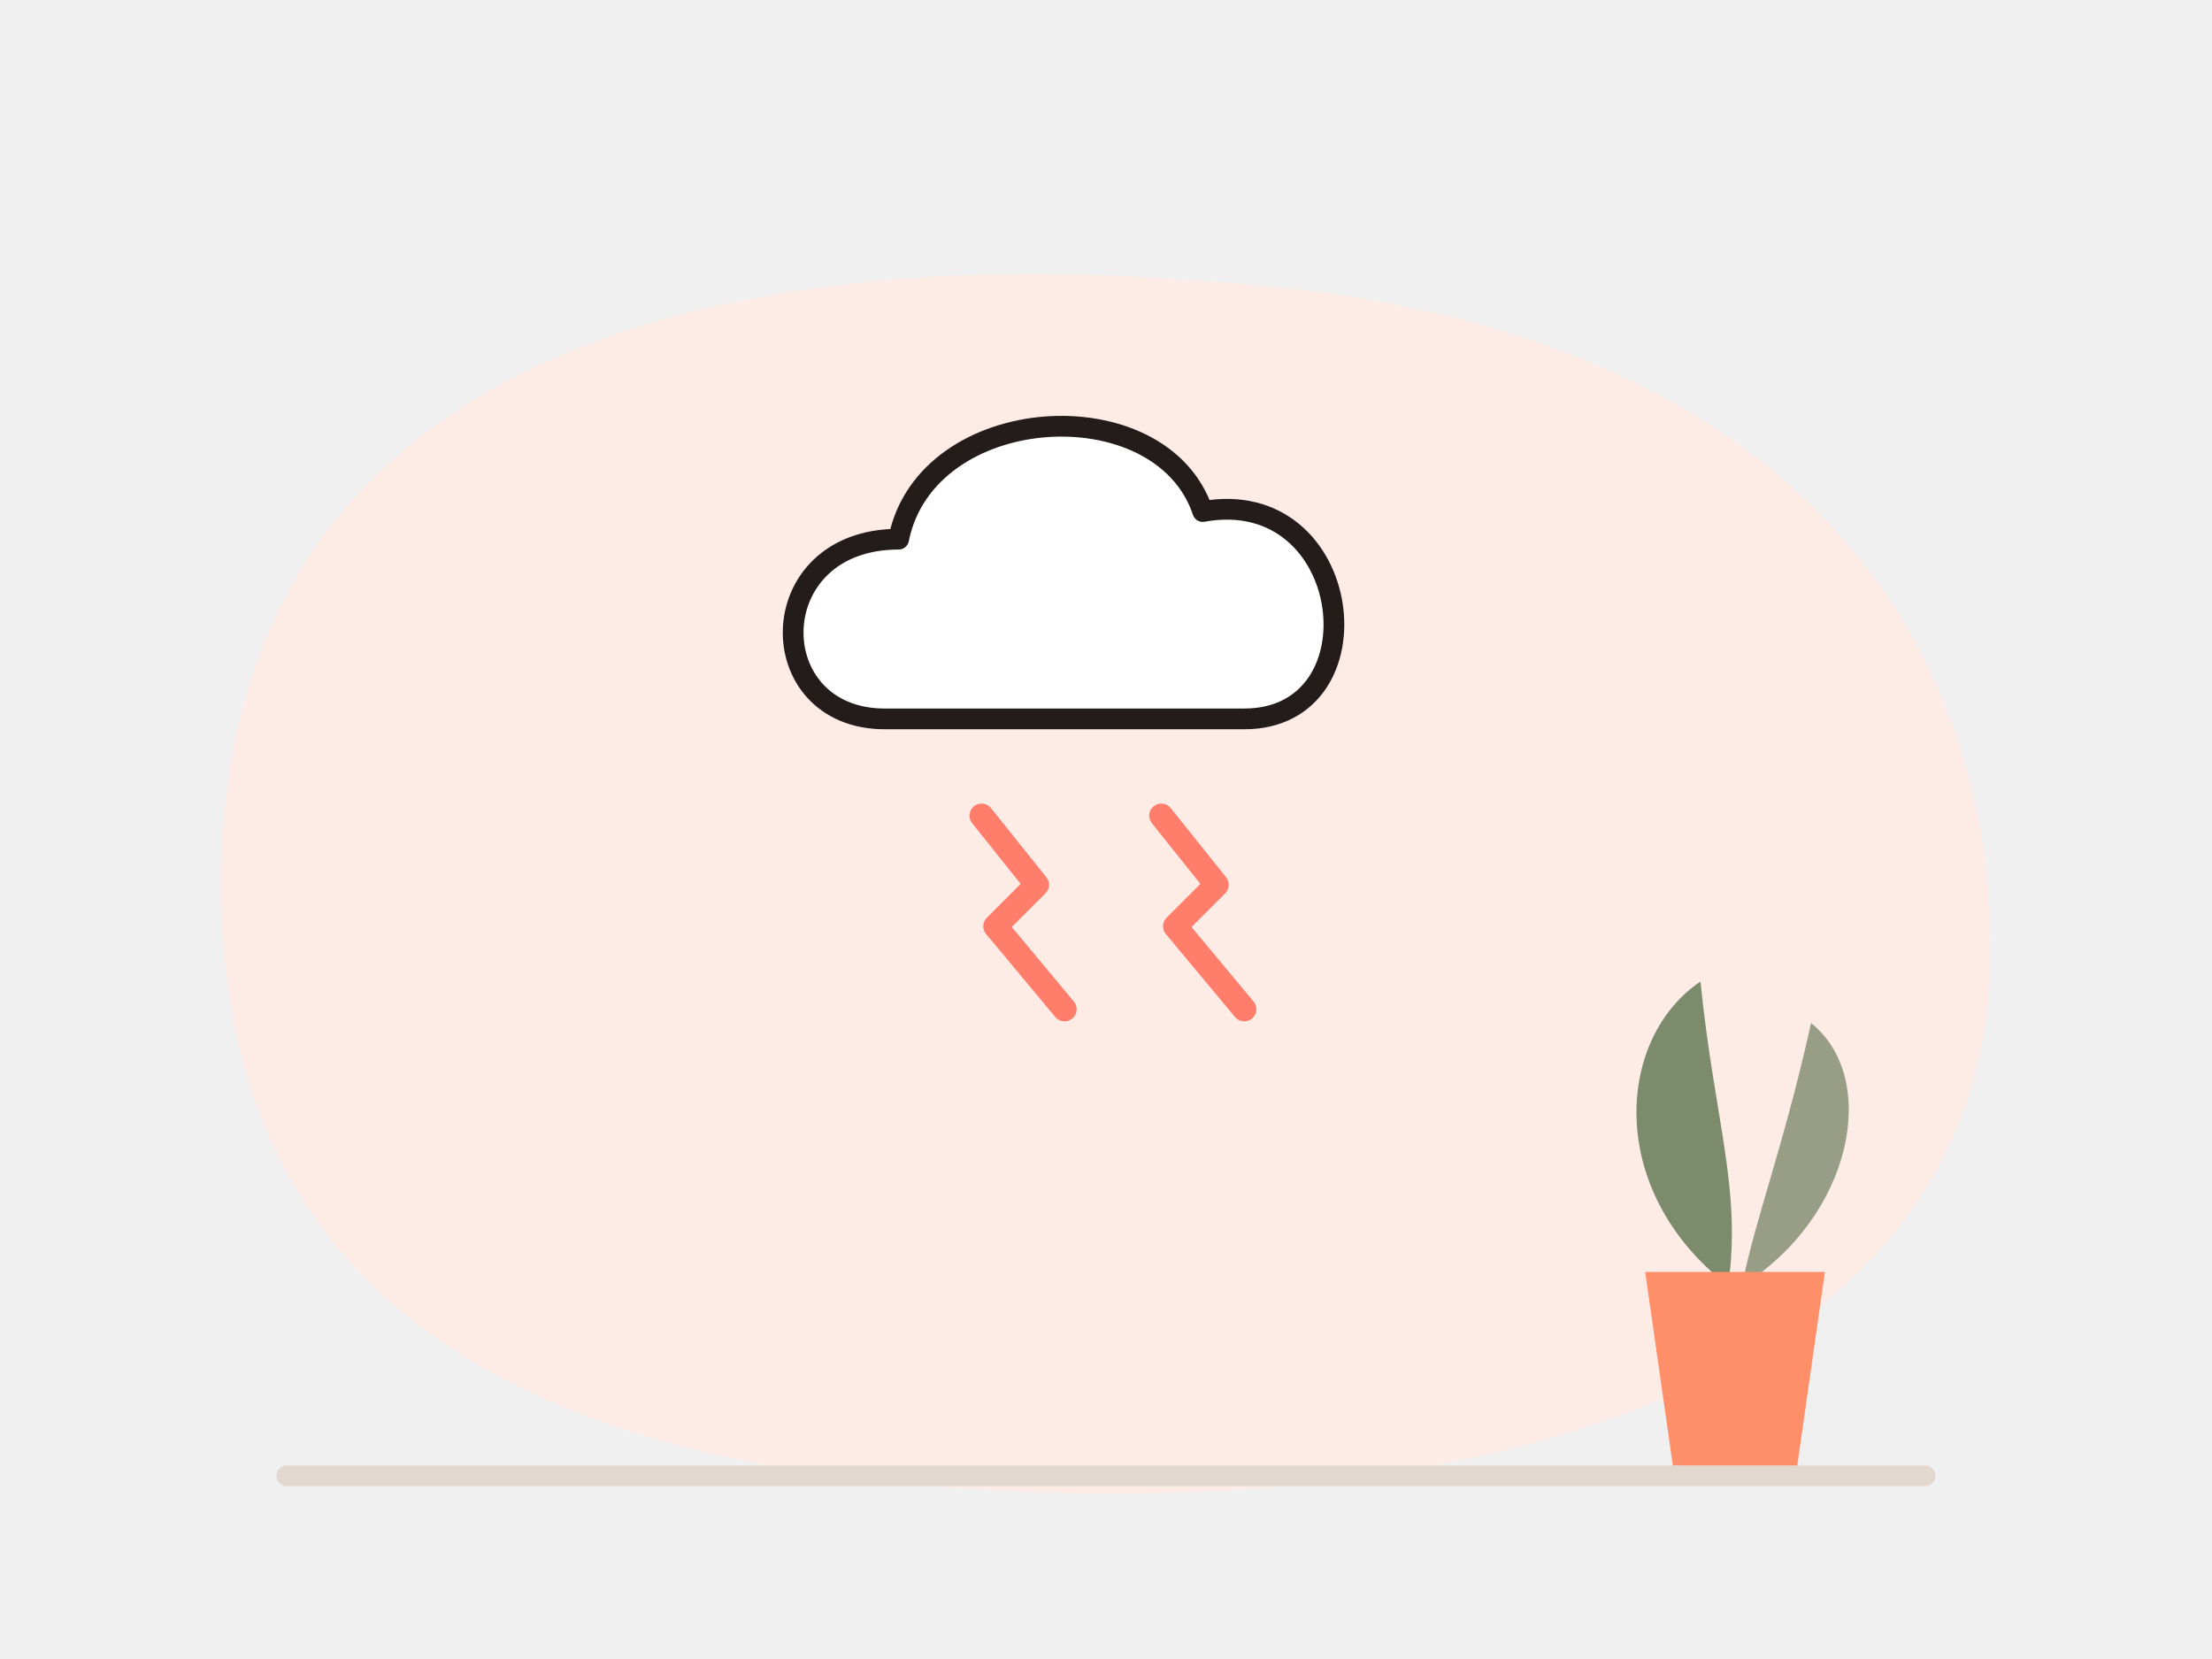
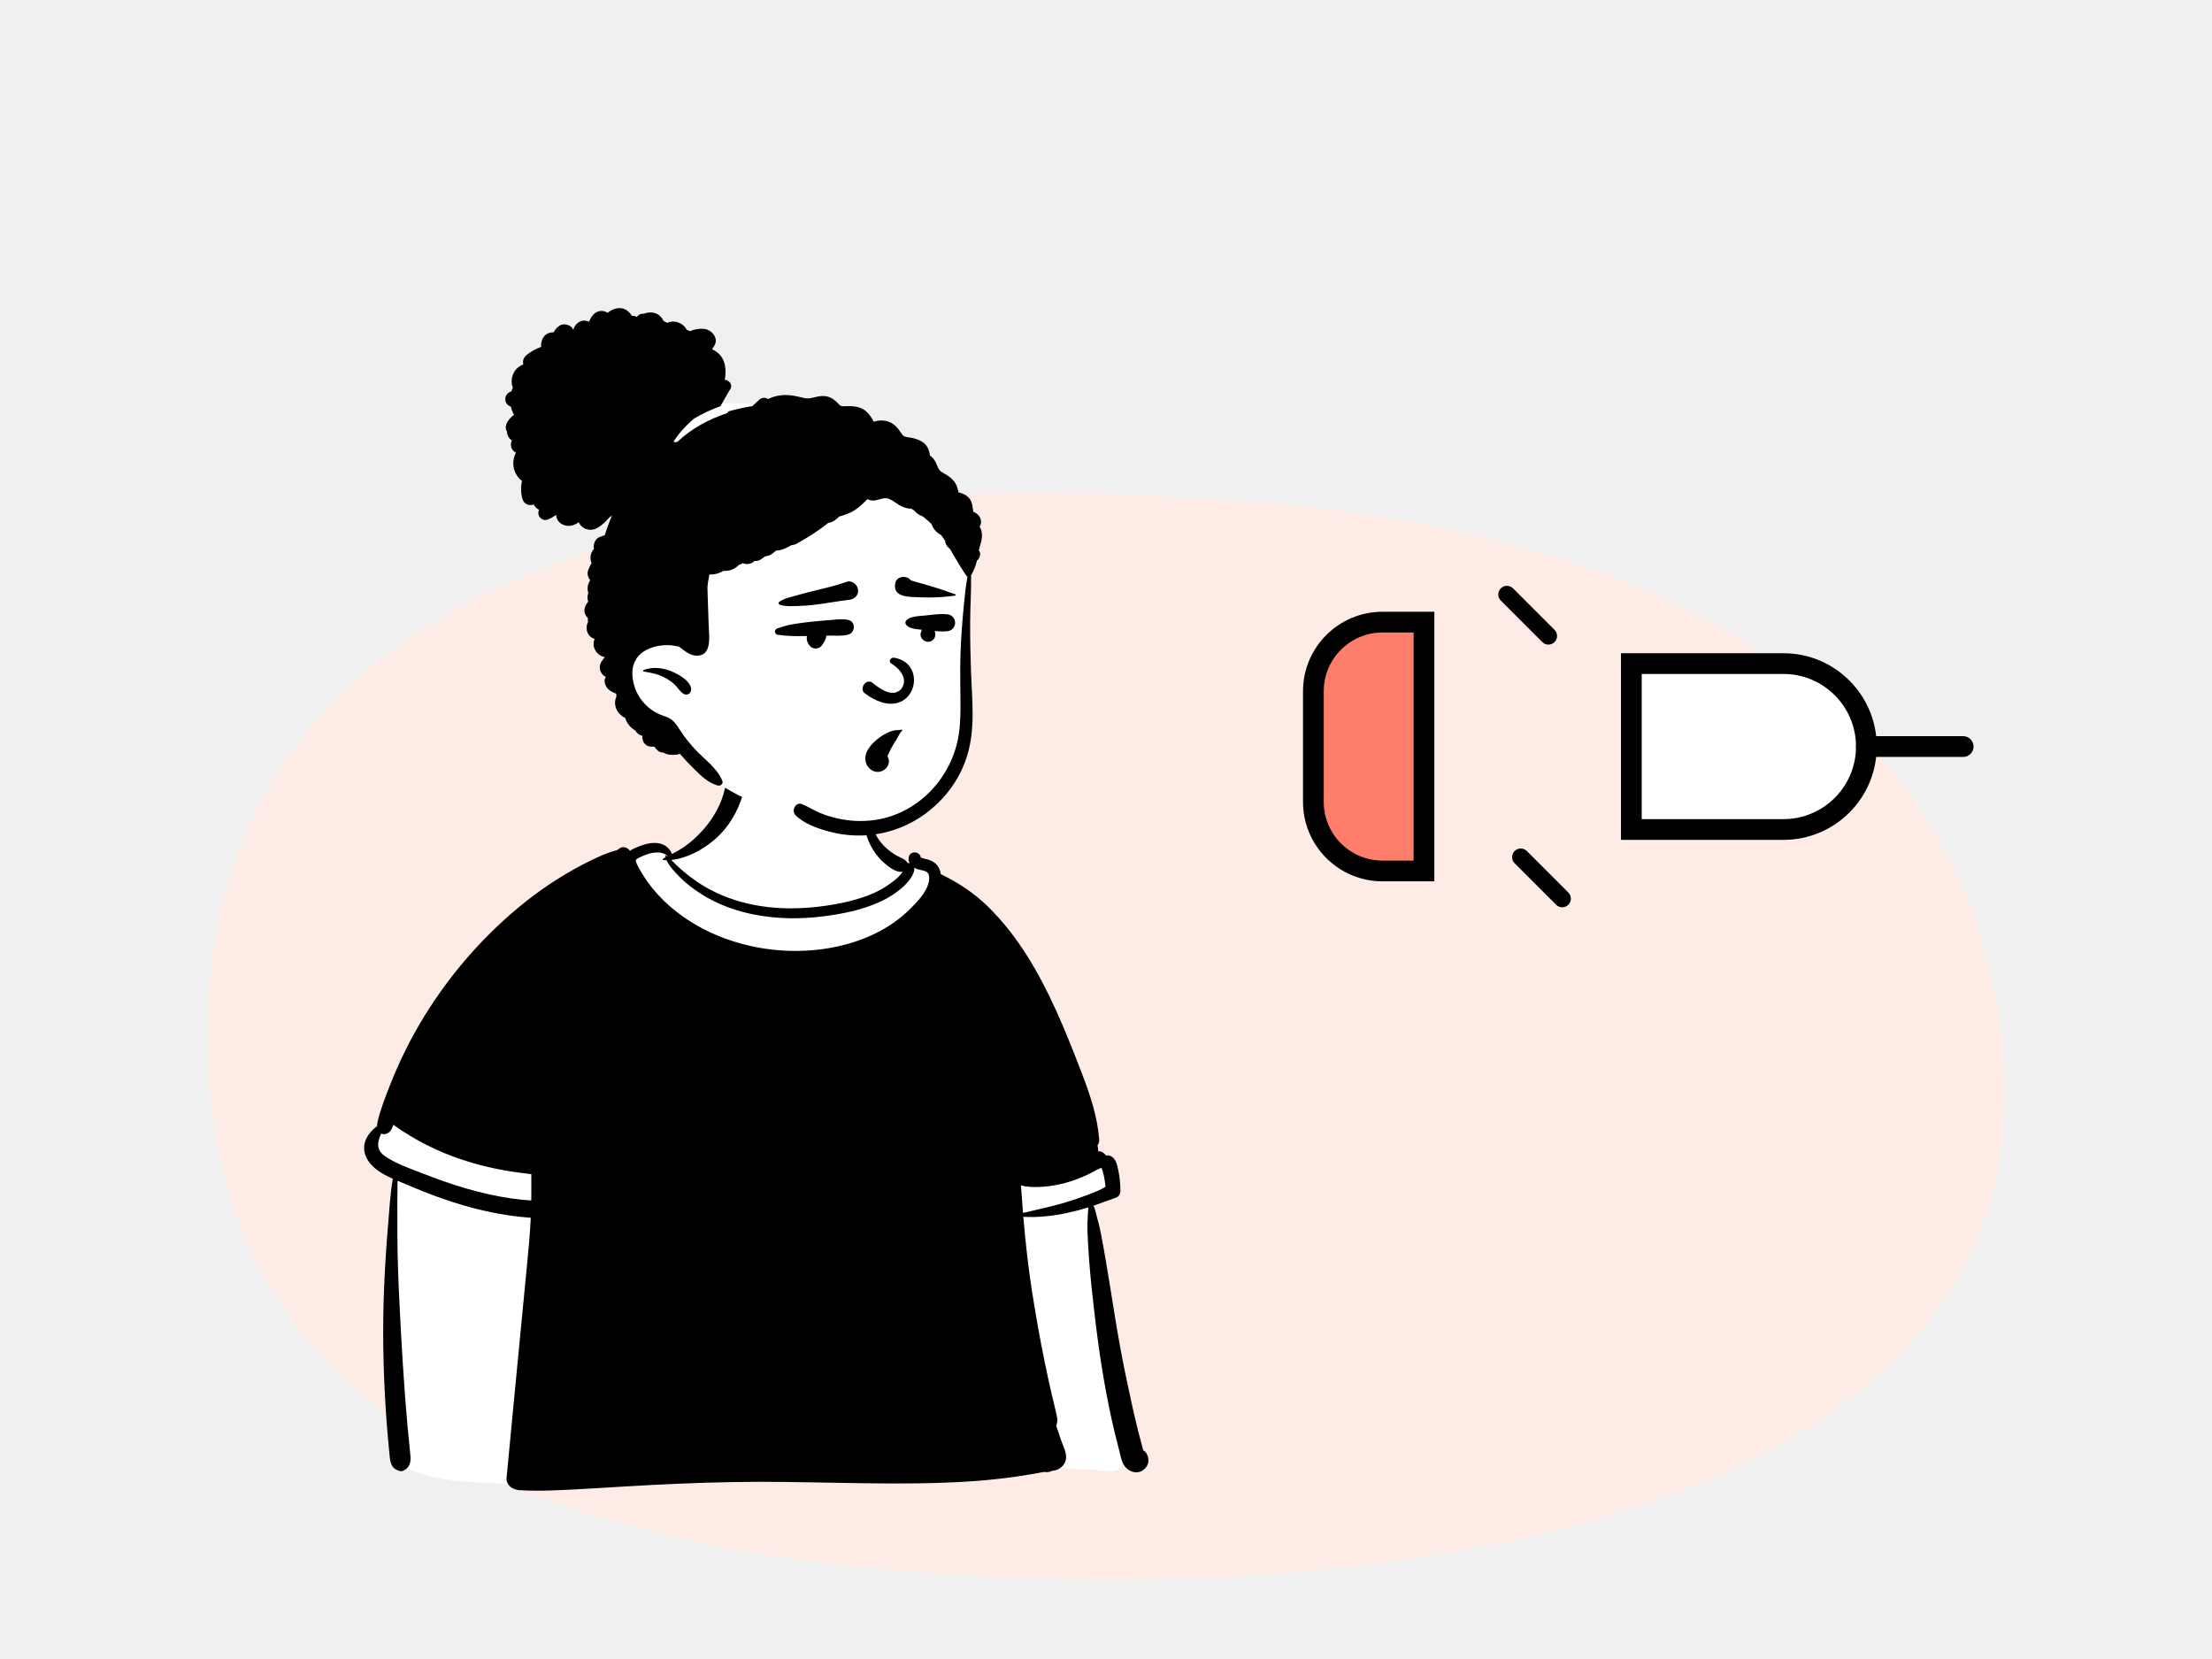
<svg xmlns="http://www.w3.org/2000/svg" width="320" height="240" viewBox="0 0 320 240">
-   <path fill="#fdece6" d="M32 128c0-82.8 83.2-92 140.8-87.4C262.4 45.2 288 95.8 288 137.2c0 64.4-76.8 82.8-147.2 78.2C57.6 210.8 32 174 32 128" />
-   <rect width="240" height="3" x="40" y="212" fill="#e3d8cf" rx="1.5" />
-   <path fill="#fff" stroke="#241c1b" stroke-linejoin="round" stroke-width="3" d="M128 104c-18 0-18-26 2-26 4-20 38-22 44-4 22-4 26 30 6 30Z" />
-   <path fill="none" stroke="#fe7d6b" stroke-linecap="round" stroke-linejoin="round" stroke-width="3.5" d="m142 118 8 10-6 6 10 12m14-28 8 10-6 6 10 12" />
-   <path fill="#7d8b6d" d="M250 186c-18-14-16-36-4-44 2 20 6 30 4 44" />
-   <path fill="#7d8b6d" d="M252 186c16-10 20-30 10-38-4 18-8 28-10 38" opacity=".8" />
-   <path fill="#ff8f68" d="M238 184h26l-4 28h-18Z" />
+   <path fill="#fdece6" d="M30 150c0-73.8 84.5-82 143-77.9 91 4.1 117 49.2 117 86.1 0 57.4-78 73.8-149.5 69.7C56 223.8 30 191 30 150" />
+   <path fill="#fff" stroke="#000" stroke-width="3" d="M236 96h22a12 12 0 0 1 0 24h-22z" />
+   <path stroke="#000" stroke-linecap="round" stroke-width="3" d="M270 108h14m-78-8h-10m10 16h-10" />
+   <path fill="#fe7d6b" stroke="#000" stroke-width="3" d="M206 90v36h-6a10 10 0 0 1-10-10v-16a10 10 0 0 1 10-10z" />
+   <path stroke="#000" stroke-linecap="round" stroke-width="2.5" d="m218 86 6 6m2 38-6-6" />
+   <svg width="160" height="216" x="30" y="24" viewBox="0 0 240 324">
+     <g fill="none" fill-rule="evenodd">
+       <path fill="#fff" d="M55.205 285.48q3.794.234 7.587.373c33.07 1.233 66.113-2.538 99.163-3.363 11.509-.303 22.959-.152 34.439.772 1.124.09 2.41-1.12 2.272-2.273-2.12-18.315-4.774-36.58-6.149-54.97 0-.973.125-1.944.459-2.86.063-.072.39-.878.68-.928-.095.07.335-.053.061-.032 1.66-.272 3.288-2.064 2.083-3.779-12.408-19.025-29.346-36.39-34.796-58.987-1.287-6.11-5.937-6.487-10.892-9.007-1.545-.92-5.325-3.467-5.94-5.238-1.47-6.384 1.118-12.637-6.442-15.22-4.99-1.385-13.811-2.556-18.86-1.096-6.16 2.05-5.7 8.995-9.272 13.772-1.848 2.763-4.998 6.546-7.907 6.97-1.41.205-2.448-2.648-3.855-2.452-21.941 5.331-51.834 41.697-61.265 61.828-2.125 6.336 4.729 4.425 4.308 10.793-.52 12.08-1.654 27.546-.981 39.642.63 7.02.164 14.376 2.345 21.132-.587.713.257 1.433.945 1.743.867 1.476 9.4 2.975 12.017 3.18" />
+       <path fill="#000" d="M112.327 135.035c.57-2.568 4.655-1.466 3.955 1.09-1.083 3.955-3.331 7.692-6.504 10.315-2.451 2.025-5.791 3.831-9.104 4.165.31.303.608.626.921.935a29 29 0 0 0 2.229 1.978c1.589 1.285 3.24 2.44 5.045 3.409 7.206 3.868 15.347 4.76 23.396 3.86 3.82-.428 7.696-1.153 11.288-2.55 1.665-.646 3.283-1.496 4.711-2.57l.374-.28c.751-.568 1.753-1.368 2.223-2.243-1.429.32-3.235-1.2-4.226-2.086-1.083-.972-1.996-2.226-2.67-3.51-1.32-2.522-2.02-5.775-.913-8.478.074-.18.31-.15.332.044.327 3.152 1.177 6.106 3.437 8.44a11.8 11.8 0 0 0 3.518 2.502l.184.085c.56.258 1.148.562 1.383 1.115a.7.7 0 0 1 .269.022q.116.03.22.07a2.2 2.2 0 0 1-.225-1.096c.056-1.654 2.327-1.705 2.641-.232-.057-.194-.133-.006.01.053l-.01-.053.005.016.008.037h-.002q.009.04.013.082l.003.037-.002-.03-.007-.062-.005-.027q.032.016.084.017l.014.005c.053.023.24.11.295.132.378.14.8.184 1.187.304.84.258 1.579.685 2.09 1.412.367.522.572 1.12.657 1.742 3.712 1.786 7.225 4.106 10.168 6.979 6.569 6.408 11.149 14.428 14.907 22.73 1.913 4.227 3.618 8.543 5.285 12.87l.263.684c1.787 4.652 3.368 9.354 3.756 14.355.036.448-.112.869-.367 1.218.09.376.137.752.124 1.12l-.01.171c.6-.01 1.187.24 1.745.947.226-.072.471-.08.712-.003 1.468.47 1.705 2.083 1.982 3.433.285 1.395.41 2.824.411 4.246 0 .51-.291 1.152-.785 1.37-.93.41-1.931.678-2.893 1.05q-1.082.419-2.178.79c.406.708.537 1.693.756 2.44.345 1.164.622 2.333.854 3.525 1.576 8.105 2.668 16.297 4.143 24.42.737 4.068 1.595 8.109 2.47 12.15q.645 2.98 1.381 5.943a178 178 0 0 0 1.064 4.066l.147.533c.321.177.596.446.786.813.695 1.345.296 2.86-1.037 3.617-1.45.824-3.18.046-3.979-1.292-.562-.944-.745-2.196-1.022-3.246q-.468-1.771-.898-3.55c-1.952-8.056-3.26-16.252-4.244-24.479l-.07-.588c-.5-4.235-.985-8.481-1.297-12.736-.155-2.09-.277-4.18-.353-6.275-.038-1.078.023-2.162.084-3.238.028-.47.068-.945.083-1.416l.005-.067.013-.176.005-.08a50 50 0 0 1-4.43 1.158c-3.178.687-6.43 1.07-9.672.875.452 5.373 1.041 10.732 1.865 16.056a331 331 0 0 0 2.747 15.33 279 279 0 0 0 1.667 7.644c.317 1.357.678 2.705.963 4.069.17.811.222 1.49-.118 2.249.374 1.02.707 2.045 1.034 3.01l.098.289c.58 1.69 1.678 3.42.53 5.08a3.22 3.22 0 0 1-2.535 1.379q-.026.017-.055.033c-.524.281-1.128.336-1.702.216-.873.17-1.748.336-2.624.486a126 126 0 0 1-6.522.943c-4.152.494-8.33.765-12.507.915-15.292.551-30.6-.417-45.898-.138-7.794.142-15.587.493-23.368.958-3.884.232-7.769.482-11.654.674l-1.203.059c-3.474.166-6.951.294-10.423.04a.23.23 0 0 1-.156-.07c-1.198-.135-2.402-1.238-2.282-2.512q.776-8.141 1.555-16.285 1.384-14.51 2.797-29.018l.136-1.397c.317-3.258.619-6.525.772-9.797a60 60 0 0 1-2.315-.209c-8.357-.915-16.368-3.444-24.06-6.765l-.312-.135c-.693-.303-1.451-.605-2.229-.928.013 1.477-.036 2.957-.042 4.42-.01 2.428.008 4.856.015 7.282.015 5 .205 10.003.454 14.996.437 8.817.95 17.622 1.728 26.418.197 2.213.463 4.422.65 6.635.113 1.304-.155 2.39-1.349 3.075-.587.338-1.042.197-1.625-.076-1.424-.668-1.464-2.247-1.599-3.62a310 310 0 0 1-.292-3.11q-.299-3.317-.509-6.642c-.55-8.81-.712-17.61-.331-26.43.176-4.125.431-8.26.77-12.377l.079-.95c.279-3.291.458-6.745 1.035-10.056-2.326-1.032-4.63-2.344-5.7-4.526-1.386-2.832.137-5.254 2.307-6.921-.021-.281 0-.56.06-.814.623-2.699 1.666-5.366 2.674-7.94a98 98 0 0 1 3.372-7.626c4.952-9.982 11.717-19.104 19.78-26.789 4.006-3.816 8.39-7.344 13.07-10.303a76 76 0 0 1 7.162-4.022l.364-.177c1.715-.833 3.638-1.718 5.545-2.181q.298-.222.602-.421c.75-.499 1.768-.138 2.212.575q.323-.25.75-.448l.282-.13c1.711-.77 3.766-1.49 5.623-.984a3.68 3.68 0 0 1 2.47 2.247c.936-.495 1.855-1.004 2.752-1.628 1.443-.997 2.751-2.236 3.926-3.536 2.355-2.614 4.067-5.676 4.831-9.124m81.738 82.427c-.16.046-.33.063-.505.042.317.037-.318.225-.492.314l-.013.008q-.475.271-.96.526c-.753.397-1.524.754-2.308 1.09a28 28 0 0 1-4.777 1.533 25 25 0 0 1-4.923.606c-1.098.021-2.402-.03-3.538-.353q.195 2.99.439 5.973l2.245-.515c2.245-.515 4.487-1.043 6.702-1.685a67 67 0 0 0 4.923-1.655c.85-.32 1.692-.657 2.524-1.02.415-.182.803-.397 1.187-.615l.328-.187a19 19 0 0 0-.418-2.642c-.106-.465-.285-.942-.414-1.42M40.35 208.076c-.285.926-.723 1.79-1.72 2-.353.073-.648.033-.894-.087l-.058.118c-.82 1.684-1.061 3.46.825 4.757a20 20 0 0 0 2.738 1.547c1.715.817 3.542 1.473 5.264 2.141l.343.134c3.08 1.209 6.21 2.31 9.387 3.231 3.224.932 6.505 1.68 9.826 2.156 1.4.199 2.812.338 4.226.43.023-1.903.012-3.807.006-5.71-.503-.063-1.002-.13-1.483-.188a73 73 0 0 1-4.382-.64 66.5 66.5 0 0 1-8.97-2.253 55.7 55.7 0 0 1-15.108-7.636m59.53-58.266c-1.234-1.306-3.594-.835-5.083-.2-.45.191-.905.386-1.336.62l-.083.047c-.502.29-.5.461-.255 1.037.32.76.763 1.493 1.185 2.196 1.81 3.02 4.19 5.65 6.909 7.871 9.63 7.862 23.463 10.635 35.506 8.002 5.779-1.262 11.354-3.81 15.608-7.99l.388-.386c1.715-1.718 4.07-4.203 3.905-6.748-.078-1.224-1.078-1.294-2.098-1.53a4.5 4.5 0 0 1-1.164-.43c.279 1.203-1.206 2.991-1.973 3.741-1.608 1.575-3.543 2.805-5.59 3.724-3.896 1.753-8.134 2.581-12.353 3.105-4.788.596-9.678.543-14.43-.338-4.134-.767-8.21-2.22-11.767-4.48-1.631-1.036-3.24-2.218-4.6-3.594l-.289-.292c-.982-.995-2.125-2.199-2.713-3.505a9 9 0 0 1-.667-.02c-.157-.008-.241-.23-.085-.313q.262-.14.526-.276a4 4 0 0 1-.076-.29c-.017-.082.07-.158.146-.112q.157.095.306.203.042-.02.083-.042" />
+       <path fill="#fff" d="M110.173 51.541c32.022-1.575 53.749 23.688 54.684 33.762.648 6.994.208 16.32.208 22.569 0 3.19 1.609 12.885-.208 17.534-4.045 10.347-8.615 18.452-21.278 18.452s-31.967-6.565-38.596-15.034c-1.21-1.546-16.249-12.864-16.249-21.76 0-18.98-1.41-54.399 21.44-55.523" />
+       <path fill="#000" d="M88.328 31.042c1.825-.571 2.99.25 3.82 1.523.184-.036.361-.033.558.014.05.012.167.057.257.092q.102.045.191.101l.036-.019c.137-.15.28-.285.436-.395a1.42 1.42 0 0 1 1.05-.268l.158-.058c1.35-.471 2.815-.253 3.73.911.178.225.321.476.444.74.274.09.532.22.754.38q.233-.111.497-.18c.997-.256 2.044-.015 2.856.597.395.297.686.67.907 1.095.251.059.5.165.732.307.2-.1.403-.193.61-.257a6.5 6.5 0 0 1 2.37-.26c1.706.126 3.356 2.076 2.216 3.75l-.036.05c-.144.202-.27.41-.387.623.408.178.802.415 1.165.713 1.778 1.458 1.938 3.704 1.605 5.824l-.014.088h.004c.945.09 1.76 1.076 1.202 2.004l-.027.044c-.755 1.167-1.403 2.457-2.124 3.685a33.6 33.6 0 0 0-5.735 2.681c-1.13.99-2.204 2.036-3.15 3.2a18 18 0 0 0-1.305 1.834.905.905 0 0 0 1.046-.163c2.962-2.746 6.54-4.672 10.35-5.964a.93.93 0 0 0 .556-.476 42 42 0 0 1 5.15-1.12c.48-.457.982-.894 1.459-1.349.609-.58 1.372-.572 1.942-.207q.425-.193.866-.346l.183-.062c.076-.025.148-.054.223-.076 2.04-.624 3.905-.393 5.912.12l.256.067c.936.248 1.524.208 2.43-.02l.102-.026c.962-.251 1.992-.437 2.975-.173 1.03.277 1.712.892 2.413 1.636l.07.074c.328.35.517.389.945.38l.459-.013c1.73-.048 3.426.025 4.723 1.365.479.495.993 1.196 1.302 1.836l.045.095.039.08c.186-.03.475-.147.613-.174 1.886-.366 3.46.198 4.672 1.685.265.326.665.965.943 1.316q.146.124.275.264c.455.29 1.1.272 1.61.374 1.39.277 2.875.806 3.582 2.129.296.552.405 1.156.53 1.76.467.307.833.75 1.117 1.229.346.581.493 1.294.89 1.843.29.4.732.612 1.152.856l.16.094c1.246.742 2.22 1.566 2.63 3.019l.036.13c.067.222.3.857.097.762.175.096.472.13.632.183.864.286 1.615.748 2.075 1.56.35.617.414 1.26.514 1.942l.043.275c.01.066.024.143.037.218l.014.074.002.001q.235.102.462.22c.716.422 1.205 1.154 1.205 2.001 0 .412-.128.732-.315 1.018.15.23.268.473.356.745.174.531.186 1.112.128 1.662-.07.66-.24 1.26-.439 1.89-.076.242-.108.582-.223.814.213.272.34.605.3.933-.056.469-.27 1.017-.695 1.28-.207 1.025-.654 2.073-1.094 2.91a1.2 1.2 0 0 1-.18.257c.061 3.345-.184 6.714-.2 10.056-.02 3.637.056 7.277.183 10.91.214 6.02.976 12.247-.8 18.119-1.454 4.806-4.365 8.931-8.27 12.06a24.4 24.4 0 0 1-13.933 5.34 24.8 24.8 0 0 1-7.768-.824l-.269-.073c-2.436-.67-5.259-1.693-7.051-3.484-.947-.947.01-2.953 1.398-2.401 1.376.547 2.61 1.357 3.974 1.927 1.22.51 2.491.9 3.78 1.188 2.584.581 5.324.708 7.95.347 9.481-1.298 16.87-9.175 18.327-18.515.404-2.586.396-5.215.369-7.829l-.03-2.863c-.023-2.396-.032-4.793.056-7.188.112-3.081.33-6.16.621-9.23l.152-1.596c.18-1.868.384-3.75.734-5.594-.287.015-2.55-3.856-3.804-6.019-.459-.363-.845-.815-.995-1.4a2 2 0 0 1-.057-.368q-.408-.642-.863-1.25l-.066-.03a2 2 0 0 1-.114-.056 4.32 4.32 0 0 1-1.91-2.295 22 22 0 0 0-1.698-1.51l-.178-.136c-.755-.282-1.418-.707-1.901-1.318a28 28 0 0 0-.61-.368 5 5 0 0 1-1.843-.398c-1.108-.455-1.992-1.354-3.104-1.77-1.176-.44-2.415.56-3.665.38a3.2 3.2 0 0 1-.929-.284c-.704.745-1.45 1.448-2.274 2.063-1.195.894-2.417 1.302-3.802 1.705-.687.652-1.455 1.283-2.382 1.376-2.145 1.716-4.44 3.162-6.853 4.506a2.4 2.4 0 0 1-1.14.316 9.7 9.7 0 0 1-2.458 1.094 2.1 2.1 0 0 1-.833.062l-.757.618c-.528.43-1.09.634-1.628.648q-.492.374-1.016.716c-.374.245-.86.347-1.347.317-.745.729-1.71.805-2.52.47a4 4 0 0 1-.896.396 4 4 0 0 1-3.314 1.261c-.924.566-2 .86-3.05.794q-.239 1.21-.405 2.426l-.012.594v.241c.104 2.606.16 5.213.261 7.819l.01.206c.115 2.276.675 6.428-2.67 6.337-1.247-.033-2.484-.952-3.454-1.707l-.137-.107-.228-.177c-.725-.095-1.44-.271-2.173-.298a10.6 10.6 0 0 0-2.736.266c-1.555.362-3.06 1.07-4.073 2.353a5 5 0 0 0-.25.348 1.85 1.85 0 0 1-.357.662c-.959 2.158-.405 5.01.655 6.983 1.264 2.351 3.263 3.977 5.777 4.795l.126.04c1.718.538 2.375 1.577 3.309 3.023.874 1.357 1.878 2.62 2.955 3.821 2.085 2.323 5.012 4.24 6.224 7.18.245.592-.456 1.15-1 .998-2.127-.599-3.618-2.114-5.165-3.62a47 47 0 0 1-3.065-3.27 2.2 2.2 0 0 1-.658.185c-1.024.125-2.081.073-2.978-.48a1.54 1.54 0 0 1-1.164-.399 5 5 0 0 1-.76-.871 3.8 3.8 0 0 1-.949-.014 1.2 1.2 0 0 1-.42-.116 1.85 1.85 0 0 1-.682-.47c-.427-.458-.59-1.106-.512-1.722a2.26 2.26 0 0 1-1.537-1.163 4.8 4.8 0 0 1-1.293-1.066 4.6 4.6 0 0 1-.913-1.66 4 4 0 0 1-.552-.31c-1.269-.86-1.995-2.472-1.497-3.962l.017-.047a7 7 0 0 1 .127-.31q-.013-.158-.022-.316l-.018-.317-.254-.108c-1.267-.505-2.124-1.185-2.277-2.612-.031-.295.083-.596.264-.848l-.001-.079a3 3 0 0 1-.23-.13c-.691-.442-1.116-1.233-1.068-2.051.044-.746.457-1.341.921-1.89l.133-.155.036-.042-.307-.096a3 3 0 0 1-.513-.2c-.508-.285-.938-.67-1.204-1.159q-.059-.089-.113-.185c-.343-.626-.388-1.428-.167-2.1q.042-.117.095-.228c-.934-.329-1.653-1.01-1.74-2.264a2.54 2.54 0 0 1 .31-1.405 3 3 0 0 1-.03-.868c-.328-.31-.584-.684-.698-1.14-.215-.863.18-1.683.766-2.435a2.58 2.58 0 0 1 .02-1.865 3.2 3.2 0 0 1-.153-.939 3.06 3.06 0 0 1 .572-1.829c-.502-.614-.74-1.43-.444-2.195a9.7 9.7 0 0 1 .73-1.502 3 3 0 0 1-.23-1.182c0-.79.296-1.417.749-1.93-.197-.935.203-2.075 1.075-2.487a7.4 7.4 0 0 1 1.253-.445q.272-.852.572-1.697.475-1.327 1.016-2.62-.311.274-.65.505a9.4 9.4 0 0 1-2.445 2.155c-1.57.93-3.366.378-4.141-1.176-.729.544-1.603.866-2.536.756-1.057-.125-2.024-.81-2.288-1.879a2.2 2.2 0 0 1-.064-.49c-.606.432-1.241.83-1.937 1.057-.887.29-1.792-.406-1.909-1.272a1.47 1.47 0 0 1 .155-.903l-.087-.034-.043-.02a1.96 1.96 0 0 1-.997-1.078c-1.007.39-2.16-.067-2.48-1.174a7.75 7.75 0 0 1-.105-3.933c-1.067-.776-1.762-2.08-1.88-3.443-.087-.979.147-1.882.558-2.717-1.009-.378-1.356-1.7-.876-2.654-.637-.365-1.053-1.138-1.062-1.89-.284-.432-.376-.987-.14-1.61.312-.82.945-1.505 1.671-2.043a6.6 6.6 0 0 1-.697-1.773 1.64 1.64 0 0 1-1.186-1.394 1.716 1.716 0 0 1 1.29-1.897 5.3 5.3 0 0 1 .336-.814c-.401-.951-.342-2.154.175-3.194.459-.919 1.205-1.481 2.102-1.87-.228-.782.074-1.562.835-2.143a11.1 11.1 0 0 1 3.017-1.637c-.095-1.273.437-2.577 1.694-3.02a3.1 3.1 0 0 1 1.042-.161c.258-.562.689-1.018 1.25-1.422.851-.612 2.441-.238 2.913.72l.023.05c.024.054.05.103.075.156.095-.465.317-.905.674-1.265.893-.901 1.836-.918 2.744-.533a6 6 0 0 1 .613-1.165c.89-1.302 2.36-1.468 3.435-.763a4 4 0 0 1 1.446-.838m6.36 78.34c1.792-.701 3.966-.494 5.736.18l.13.05c1.564.62 4.104 1.995 4.41 3.755.16.91-.707 1.699-1.586 1.22-.765-.417-1.194-1.256-1.802-1.865-.602-.602-1.276-1.086-2.011-1.511-1.534-.886-3.146-1.23-4.876-1.486-.195-.027-.142-.287 0-.342" />
+       <path fill="#000" d="M150.578 122.332c.146-.04.276.157.154.265-.497.441-.813 1.264-1.176 1.825a25 25 0 0 0-.982 1.62c-.34.625-.669 1.249-.934 1.91l-.052.134c.08.19.141.376.187.498l.013.035c.453 1.156-.497 2.44-1.568 2.764-1.833.552-3.405-.953-3.449-2.744-.034-1.408.92-2.663 1.89-3.594.848-.814 1.798-1.507 2.86-2.015a6.6 6.6 0 0 1 1.465-.52c.52-.111 1.082-.04 1.592-.178m-3.454 5.104c.134.063.25.218.346.4a.63.63 0 0 0-.346-.4m1.147-19.57c1.595.97 4.026 3.232 2.31 5.637-2.02 2.121-4.93-.31-6.363-1.41-1.329-.852-2.822 1.34-1.589 2.335 10.357 7.67 14.56-6.308 6.449-7.702-.894-.154-1.225.84-.807 1.14m-13.114-9.315.281-.024c1.223-.107 2.461-.272 3.667.005 1.62.372 1.5 2.73 0 3.163-1.323.382-2.79.216-4.155.23q-.323.004-.644.01c-.042.512-.21.952-.466 1.392a7 7 0 0 1-.65.896c-.548.667-1.841.652-2.395 0-.41-.482-.735-1.037-.74-1.69a2.3 2.3 0 0 1 .059-.519l-.746.013c-1.824.028-3.662.016-5.454-.274-.637.131-1.158-1.019-.279-1.363 2.391-.935 5.062-1.21 7.6-1.492 1.303-.144 2.614-.244 3.922-.347m20.368-.967.065-.006c1.582-.162 3.326-.443 4.912-.281a1.842 1.842 0 0 1 0 3.68c-.868.089-1.782.046-2.693-.038.466.989-.087 2.17-1.21 2.32-1.042.14-2.123-.873-1.781-1.961l.016-.048c.066-.189.126-.4.198-.608l-.378-.032c-1.128-.1-2.694-.303-3.11-1.195a.65.65 0 0 1 .097-.747c.791-.942 2.74-.973 3.884-1.084m-16.824-7.329c1.145-.416 2.335.558 2.483 1.655.171 1.265-.74 2.098-1.896 2.249l-.058.007c-2.551.281-5.084.795-7.638 1.086-1.16.131-2.33.218-3.497.25l-.835.018c-1.023.026-2.12.05-3.064-.303l.003-.006a.352.352 0 0 1-.087-.633c1.006-.71 2.36-.98 3.531-1.318a96 96 0 0 1 3.551-.948c2.496-.617 5.089-1.178 7.507-2.057m10.56.296c.304-1.6 2.57-1.772 3.402-.608.538.185 1.326.378 1.815.523q1.276.38 2.557.747c1.769.504 3.494 1.142 5.233 1.738.179.061.13.289-.042.311-2.427.316-4.813.463-7.254.362l-.5-.023c-2.152-.084-5.803.076-5.21-3.05" />
+     </g>
+   </svg>
</svg>
